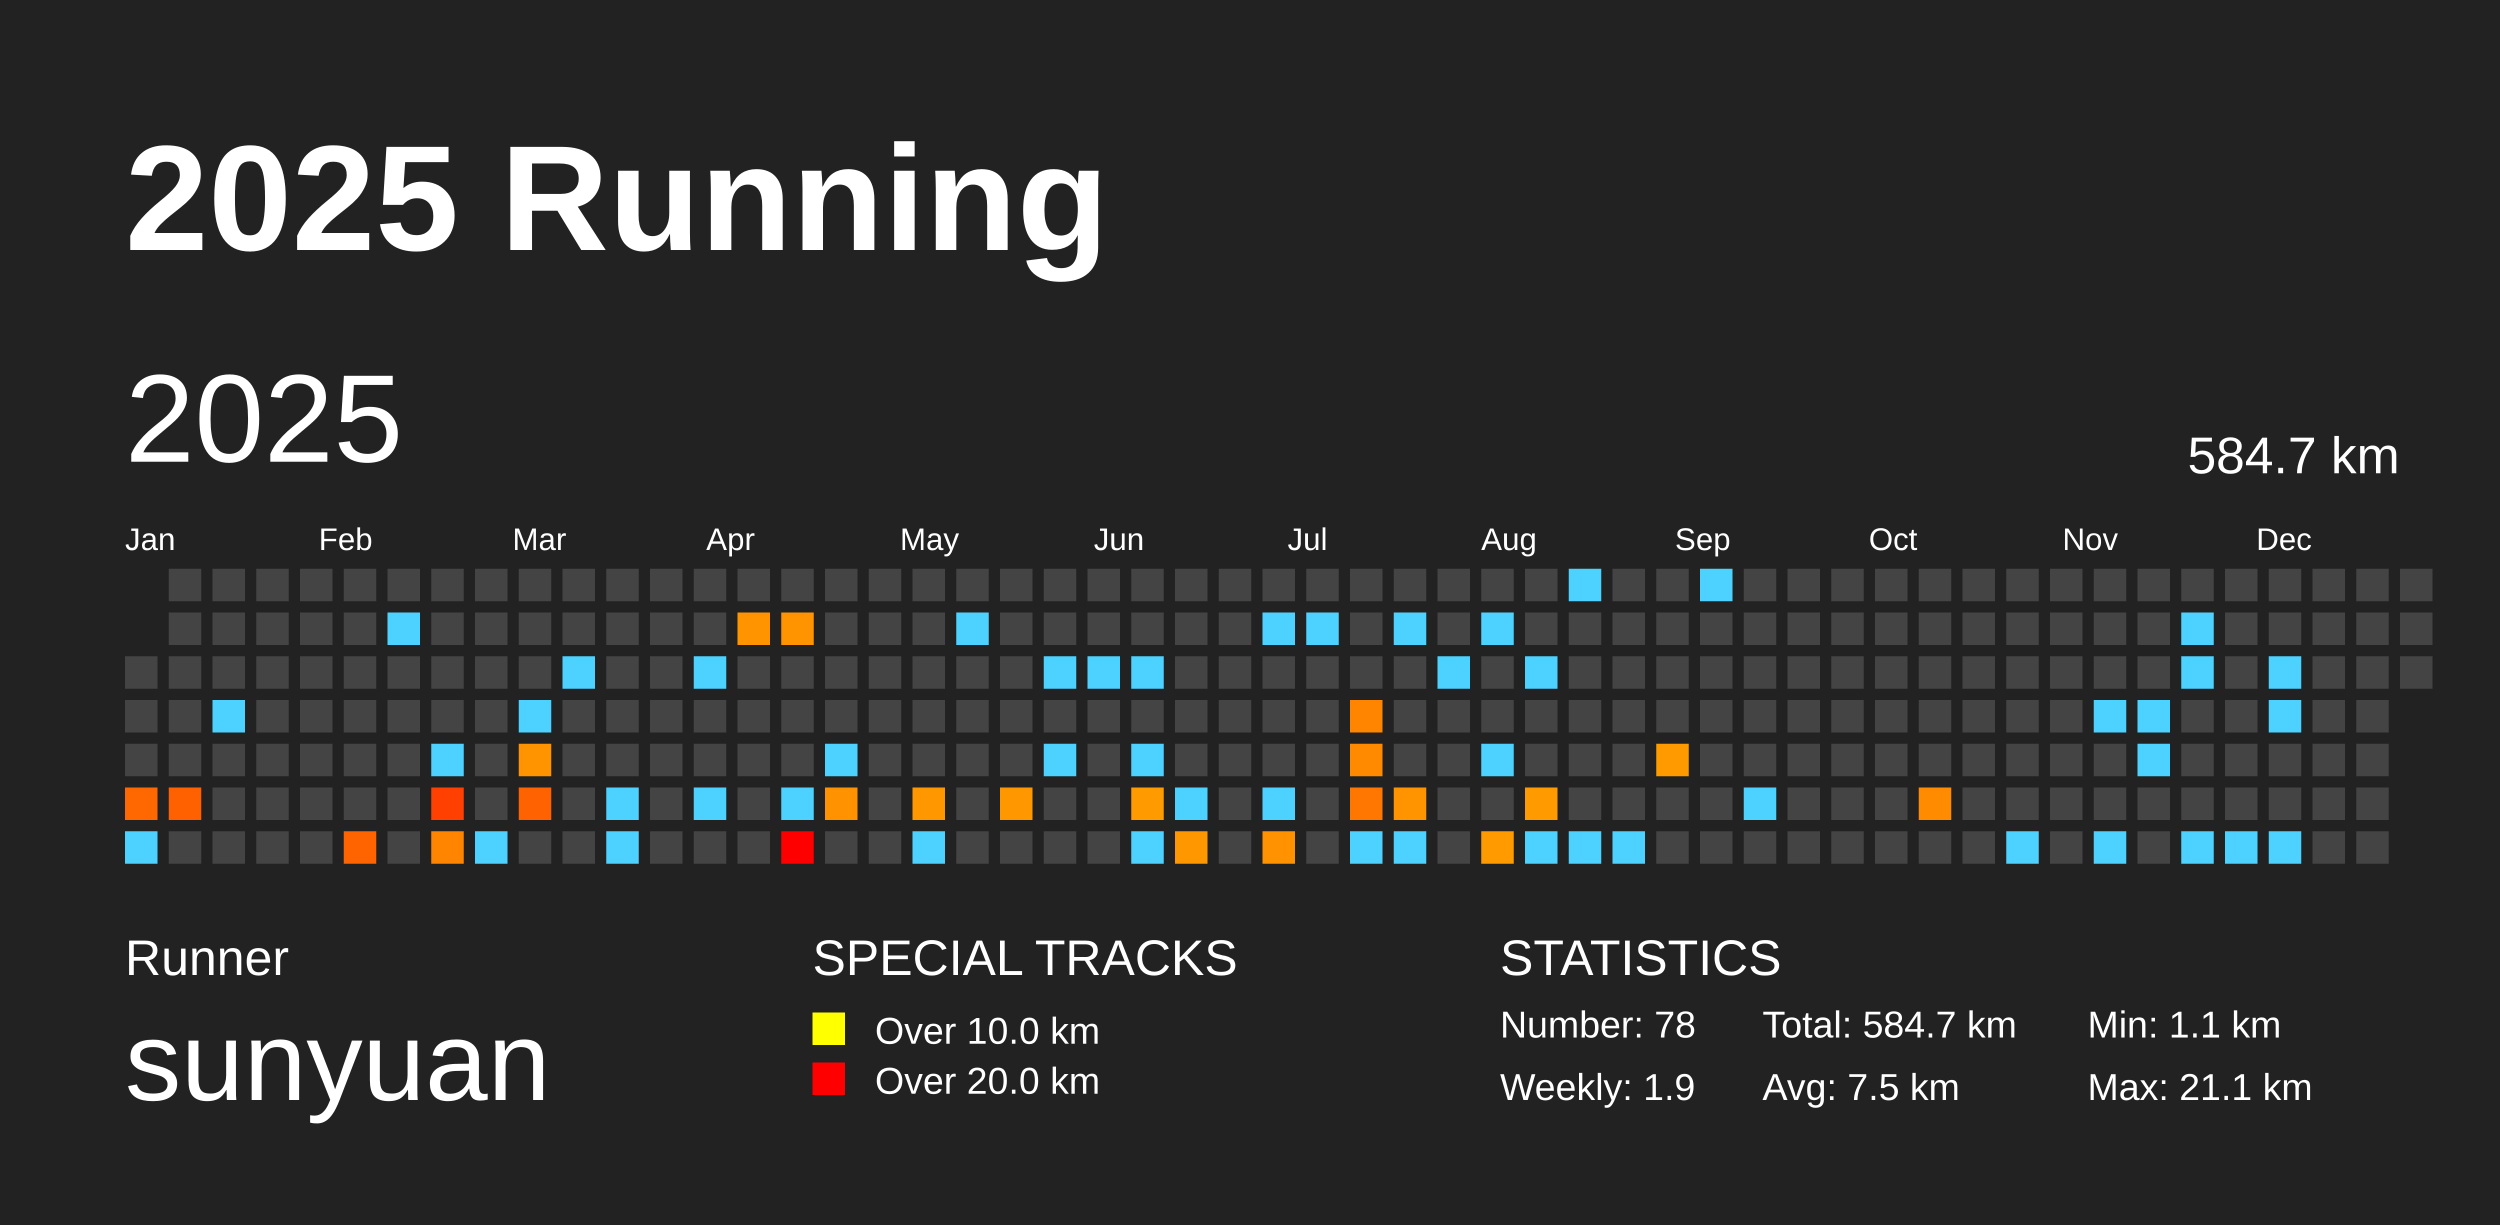
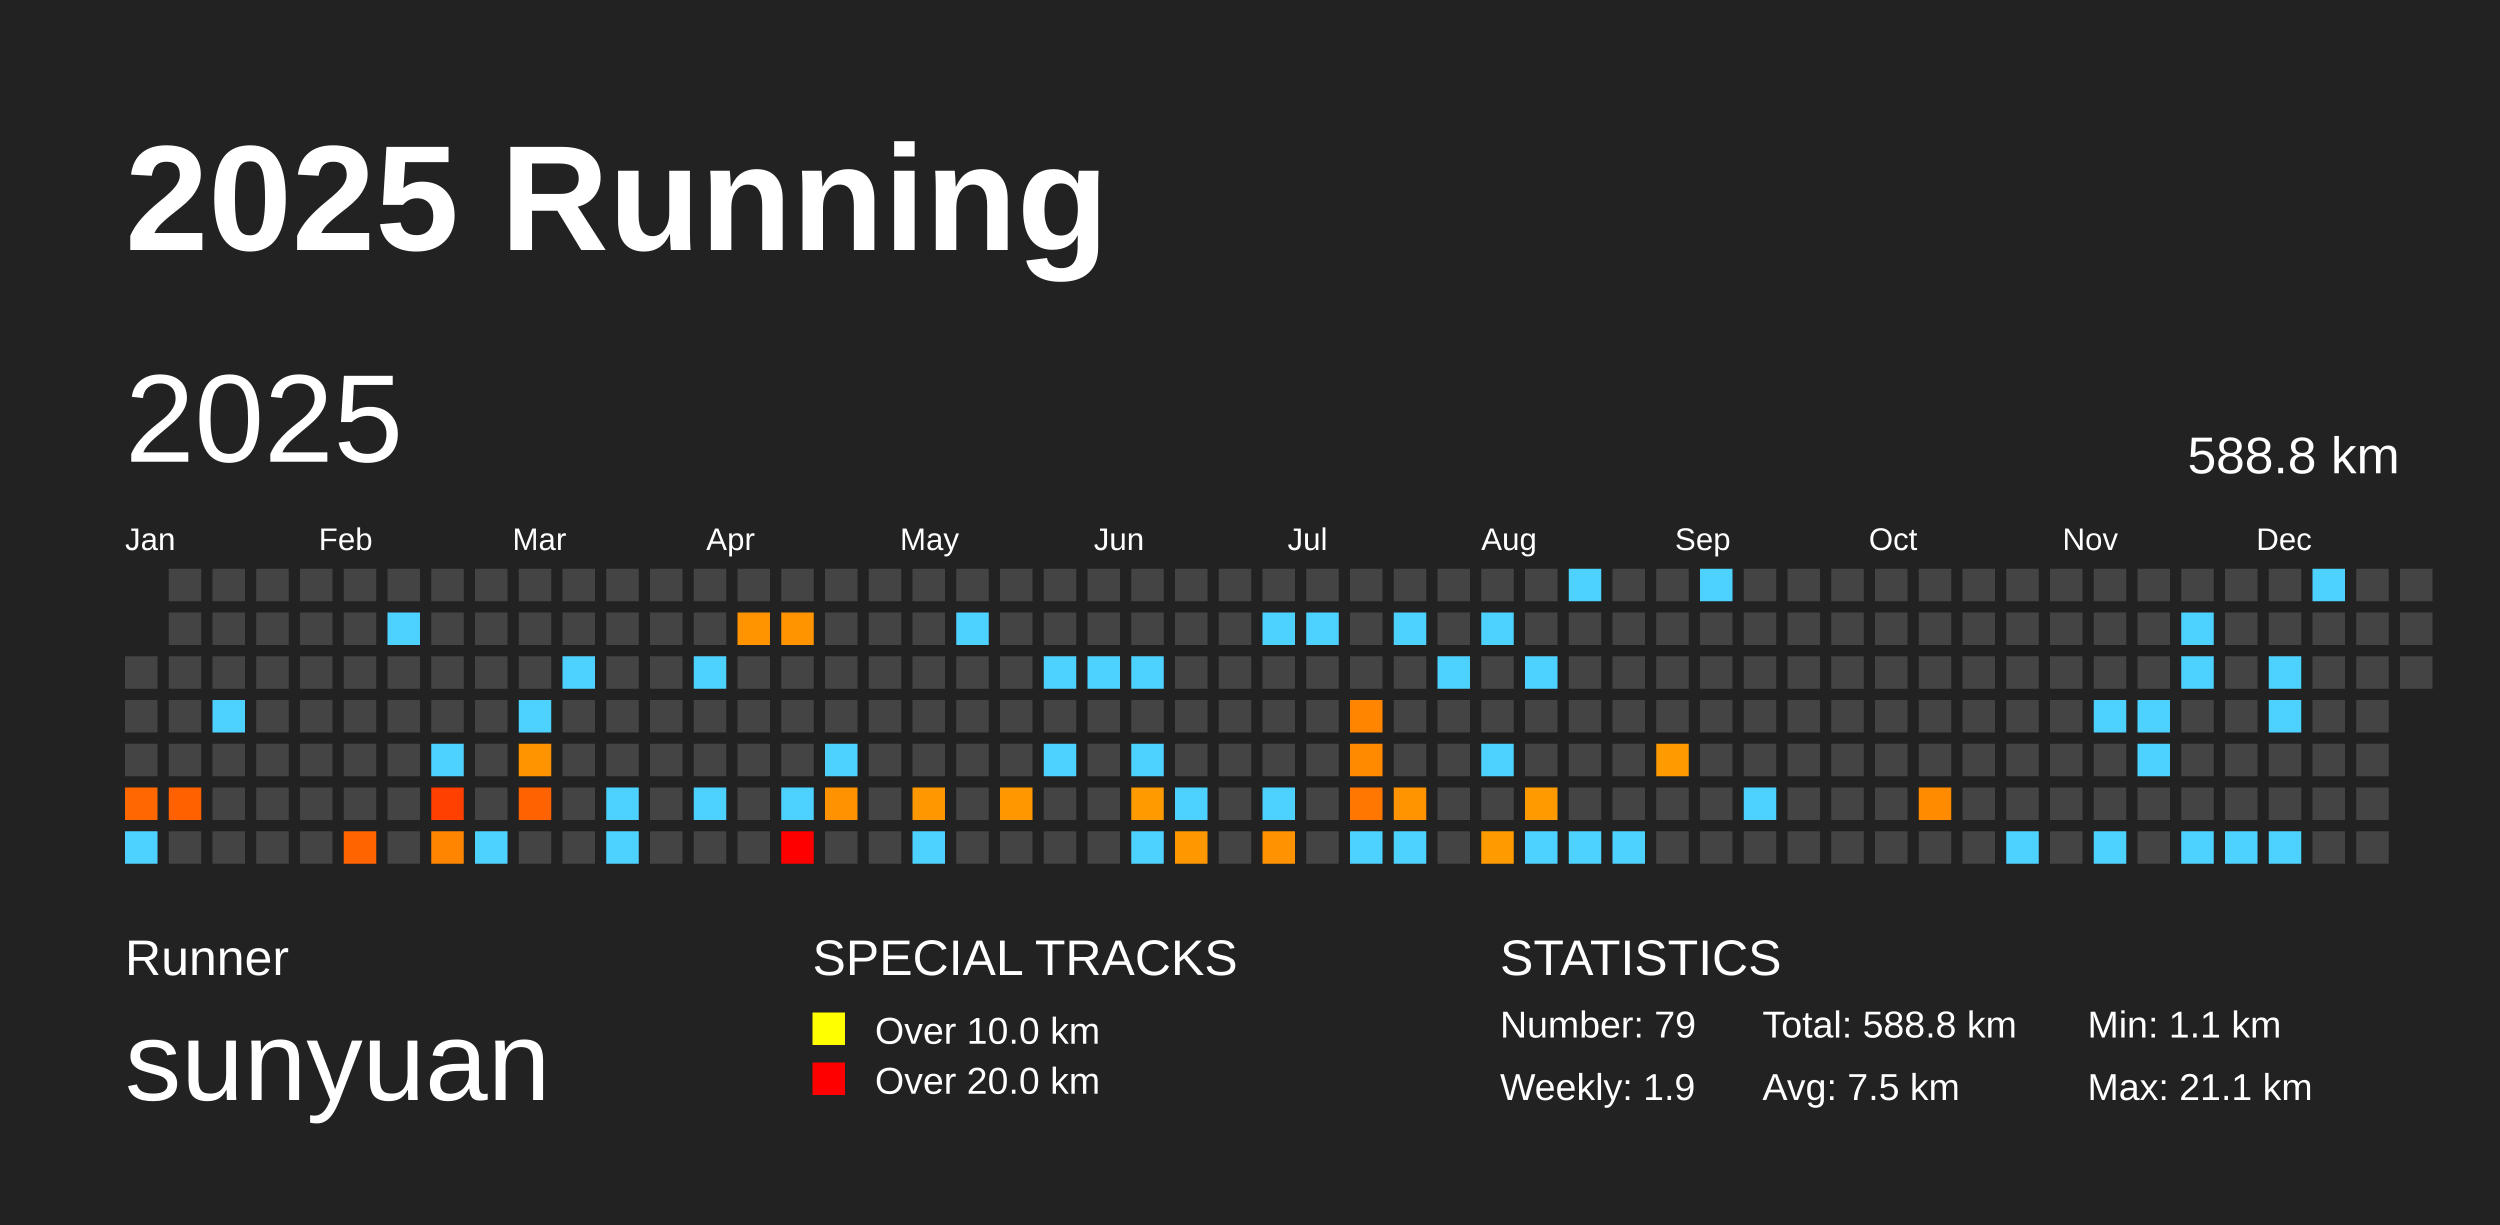
<svg xmlns="http://www.w3.org/2000/svg" baseProfile="full" height="98mm" version="1.1" viewBox="0,0,200,98" width="200mm">
  <defs />
  <rect fill="#222222" height="98" width="200" x="0" y="0" />
  <text fill="#FFFFFF" style="font-size:12px; font-family:Arial; font-weight:bold;" x="10" y="20">2025 Running</text>
  <text fill="#FFFFFF" style="font-size:4px; font-family:Arial" x="10" y="78">Runner</text>
  <text fill="#FFFFFF" style="font-size:9px; font-family:Arial" x="10" y="88">sunyuan</text>
  <text fill="#FFFFFF" style="font-size:4px; font-family:Arial" x="65" y="78">SPECIAL TRACKS</text>
  <rect fill="yellow" height="2.6" width="2.6" x="65" y="81" />
  <text fill="#FFFFFF" style="font-size:3px; font-family:Arial" x="70" y="83.5">Over 10.0 km</text>
  <rect fill="red" height="2.6" width="2.6" x="65" y="85" />
  <text fill="#FFFFFF" style="font-size:3px; font-family:Arial" x="70" y="87.5">Over 20.0 km</text>
  <text fill="#FFFFFF" style="font-size:4px; font-family:Arial" x="120" y="78">STATISTICS</text>
-   <text fill="#FFFFFF" style="font-size:3px; font-family:Arial" x="120" y="83">Number: 78</text>
+   <text fill="#FFFFFF" style="font-size:3px; font-family:Arial" x="120" y="83">Number: 79</text>
  <text fill="#FFFFFF" style="font-size:3px; font-family:Arial" x="120" y="88">Weekly: 1.9</text>
-   <text fill="#FFFFFF" style="font-size:3px; font-family:Arial" x="141" y="83">Total: 584.7 km</text>
+   <text fill="#FFFFFF" style="font-size:3px; font-family:Arial" x="141" y="83">Total: 588.8 km</text>
  <text fill="#FFFFFF" style="font-size:3px; font-family:Arial" x="141" y="88">Avg: 7.5 km</text>
  <text fill="#FFFFFF" style="font-size:3px; font-family:Arial" x="167" y="83">Min: 1.1 km</text>
  <text fill="#FFFFFF" style="font-size:3px; font-family:Arial" x="167" y="88">Max: 21.1 km</text>
  <text dominant-baseline="hanging" fill="#FFFFFF" style="font-size:10.0px; font-family:Arial;" x="10" y="30">2025</text>
-   <text dominant-baseline="hanging" fill="#FFFFFF" style="font-size:4.125px; font-family:Arial;" x="175" y="35">584.7 km</text>
+   <text dominant-baseline="hanging" fill="#FFFFFF" style="font-size:4.125px; font-family:Arial;" x="175" y="35">588.8 km</text>
  <text fill="#FFFFFF" style="font-size:2.5px; font-family:Arial" x="10.0" y="44">Jan</text>
  <text fill="#FFFFFF" style="font-size:2.5px; font-family:Arial" x="25.5" y="44">Feb</text>
  <text fill="#FFFFFF" style="font-size:2.5px; font-family:Arial" x="41.0" y="44">Mar</text>
  <text fill="#FFFFFF" style="font-size:2.5px; font-family:Arial" x="56.5" y="44">Apr</text>
  <text fill="#FFFFFF" style="font-size:2.5px; font-family:Arial" x="72.0" y="44">May</text>
  <text fill="#FFFFFF" style="font-size:2.5px; font-family:Arial" x="87.5" y="44">Jun</text>
  <text fill="#FFFFFF" style="font-size:2.5px; font-family:Arial" x="103.0" y="44">Jul</text>
  <text fill="#FFFFFF" style="font-size:2.5px; font-family:Arial" x="118.5" y="44">Aug</text>
  <text fill="#FFFFFF" style="font-size:2.5px; font-family:Arial" x="134.0" y="44">Sep</text>
  <text fill="#FFFFFF" style="font-size:2.5px; font-family:Arial" x="149.5" y="44">Oct</text>
  <text fill="#FFFFFF" style="font-size:2.5px; font-family:Arial" x="165.0" y="44">Nov</text>
  <text fill="#FFFFFF" style="font-size:2.5px; font-family:Arial" x="180.5" y="44">Dec</text>
  <rect fill="#444444" height="2.6" width="2.6" x="10.0" y="52.5" />
  <rect fill="#444444" height="2.6" width="2.6" x="10.0" y="56.0" />
  <rect fill="#444444" height="2.6" width="2.6" x="10.0" y="59.5" />
  <rect fill="#ff6700" height="2.6" width="2.6" x="10.0" y="63.0" />
  <rect fill="#4dd2ff" height="2.6" width="2.6" x="10.0" y="66.5" />
  <rect fill="#444444" height="2.6" width="2.6" x="13.5" y="45.5" />
  <rect fill="#444444" height="2.6" width="2.6" x="13.5" y="49.0" />
  <rect fill="#444444" height="2.6" width="2.6" x="13.5" y="52.5" />
  <rect fill="#444444" height="2.6" width="2.6" x="13.5" y="56.0" />
  <rect fill="#444444" height="2.6" width="2.6" x="13.5" y="59.5" />
  <rect fill="#ff6100" height="2.6" width="2.6" x="13.5" y="63.0" />
  <rect fill="#444444" height="2.6" width="2.6" x="13.5" y="66.5" />
  <rect fill="#444444" height="2.6" width="2.6" x="17.0" y="45.5" />
  <rect fill="#444444" height="2.6" width="2.6" x="17.0" y="49.0" />
  <rect fill="#444444" height="2.6" width="2.6" x="17.0" y="52.5" />
  <rect fill="#4dd2ff" height="2.6" width="2.6" x="17.0" y="56.0" />
  <rect fill="#444444" height="2.6" width="2.6" x="17.0" y="59.5" />
  <rect fill="#444444" height="2.6" width="2.6" x="17.0" y="63.0" />
  <rect fill="#444444" height="2.6" width="2.6" x="17.0" y="66.5" />
  <rect fill="#444444" height="2.6" width="2.6" x="20.5" y="45.5" />
  <rect fill="#444444" height="2.6" width="2.6" x="20.5" y="49.0" />
  <rect fill="#444444" height="2.6" width="2.6" x="20.5" y="52.5" />
  <rect fill="#444444" height="2.6" width="2.6" x="20.5" y="56.0" />
  <rect fill="#444444" height="2.6" width="2.6" x="20.5" y="59.5" />
  <rect fill="#444444" height="2.6" width="2.6" x="20.5" y="63.0" />
  <rect fill="#444444" height="2.6" width="2.6" x="20.5" y="66.5" />
  <rect fill="#444444" height="2.6" width="2.6" x="24.0" y="45.5" />
  <rect fill="#444444" height="2.6" width="2.6" x="24.0" y="49.0" />
  <rect fill="#444444" height="2.6" width="2.6" x="24.0" y="52.5" />
  <rect fill="#444444" height="2.6" width="2.6" x="24.0" y="56.0" />
  <rect fill="#444444" height="2.6" width="2.6" x="24.0" y="59.5" />
  <rect fill="#444444" height="2.6" width="2.6" x="24.0" y="63.0" />
  <rect fill="#444444" height="2.6" width="2.6" x="24.0" y="66.5" />
  <rect fill="#444444" height="2.6" width="2.6" x="27.5" y="45.5" />
  <rect fill="#444444" height="2.6" width="2.6" x="27.5" y="49.0" />
  <rect fill="#444444" height="2.6" width="2.6" x="27.5" y="52.5" />
  <rect fill="#444444" height="2.6" width="2.6" x="27.5" y="56.0" />
  <rect fill="#444444" height="2.6" width="2.6" x="27.5" y="59.5" />
  <rect fill="#444444" height="2.6" width="2.6" x="27.5" y="63.0" />
  <rect fill="#ff6400" height="2.6" width="2.6" x="27.5" y="66.5" />
  <rect fill="#444444" height="2.6" width="2.6" x="31.0" y="45.5" />
  <rect fill="#4dd2ff" height="2.6" width="2.6" x="31.0" y="49.0" />
  <rect fill="#444444" height="2.6" width="2.6" x="31.0" y="52.5" />
  <rect fill="#444444" height="2.6" width="2.6" x="31.0" y="56.0" />
  <rect fill="#444444" height="2.6" width="2.6" x="31.0" y="59.5" />
  <rect fill="#444444" height="2.6" width="2.6" x="31.0" y="63.0" />
  <rect fill="#444444" height="2.6" width="2.6" x="31.0" y="66.5" />
  <rect fill="#444444" height="2.6" width="2.6" x="34.5" y="45.5" />
  <rect fill="#444444" height="2.6" width="2.6" x="34.5" y="49.0" />
  <rect fill="#444444" height="2.6" width="2.6" x="34.5" y="52.5" />
  <rect fill="#444444" height="2.6" width="2.6" x="34.5" y="56.0" />
  <rect fill="#4dd2ff" height="2.6" width="2.6" x="34.5" y="59.5" />
  <rect fill="#ff4000" height="2.6" width="2.6" x="34.5" y="63.0" />
  <rect fill="#ff8500" height="2.6" width="2.6" x="34.5" y="66.5" />
  <rect fill="#444444" height="2.6" width="2.6" x="38.0" y="45.5" />
  <rect fill="#444444" height="2.6" width="2.6" x="38.0" y="49.0" />
  <rect fill="#444444" height="2.6" width="2.6" x="38.0" y="52.5" />
  <rect fill="#444444" height="2.6" width="2.6" x="38.0" y="56.0" />
  <rect fill="#444444" height="2.6" width="2.6" x="38.0" y="59.5" />
  <rect fill="#444444" height="2.6" width="2.6" x="38.0" y="63.0" />
  <rect fill="#4dd2ff" height="2.6" width="2.6" x="38.0" y="66.5" />
  <rect fill="#444444" height="2.6" width="2.6" x="41.5" y="45.5" />
  <rect fill="#444444" height="2.6" width="2.6" x="41.5" y="49.0" />
  <rect fill="#444444" height="2.6" width="2.6" x="41.5" y="52.5" />
  <rect fill="#4dd2ff" height="2.6" width="2.6" x="41.5" y="56.0" />
  <rect fill="#ff9300" height="2.6" width="2.6" x="41.5" y="59.5" />
  <rect fill="#ff6200" height="2.6" width="2.6" x="41.5" y="63.0" />
  <rect fill="#444444" height="2.6" width="2.6" x="41.5" y="66.5" />
  <rect fill="#444444" height="2.6" width="2.6" x="45.0" y="45.5" />
  <rect fill="#444444" height="2.6" width="2.6" x="45.0" y="49.0" />
  <rect fill="#4dd2ff" height="2.6" width="2.6" x="45.0" y="52.5" />
  <rect fill="#444444" height="2.6" width="2.6" x="45.0" y="56.0" />
  <rect fill="#444444" height="2.6" width="2.6" x="45.0" y="59.5" />
  <rect fill="#444444" height="2.6" width="2.6" x="45.0" y="63.0" />
  <rect fill="#444444" height="2.6" width="2.6" x="45.0" y="66.5" />
  <rect fill="#444444" height="2.6" width="2.6" x="48.5" y="45.5" />
  <rect fill="#444444" height="2.6" width="2.6" x="48.5" y="49.0" />
  <rect fill="#444444" height="2.6" width="2.6" x="48.5" y="52.5" />
  <rect fill="#444444" height="2.6" width="2.6" x="48.5" y="56.0" />
  <rect fill="#444444" height="2.6" width="2.6" x="48.5" y="59.5" />
  <rect fill="#4dd2ff" height="2.6" width="2.6" x="48.5" y="63.0" />
  <rect fill="#4dd2ff" height="2.6" width="2.6" x="48.5" y="66.5" />
  <rect fill="#444444" height="2.6" width="2.6" x="52.0" y="45.5" />
  <rect fill="#444444" height="2.6" width="2.6" x="52.0" y="49.0" />
  <rect fill="#444444" height="2.6" width="2.6" x="52.0" y="52.5" />
  <rect fill="#444444" height="2.6" width="2.6" x="52.0" y="56.0" />
  <rect fill="#444444" height="2.6" width="2.6" x="52.0" y="59.5" />
  <rect fill="#444444" height="2.6" width="2.6" x="52.0" y="63.0" />
  <rect fill="#444444" height="2.6" width="2.6" x="52.0" y="66.5" />
  <rect fill="#444444" height="2.6" width="2.6" x="55.5" y="45.5" />
  <rect fill="#444444" height="2.6" width="2.6" x="55.5" y="49.0" />
  <rect fill="#4dd2ff" height="2.6" width="2.6" x="55.5" y="52.5" />
  <rect fill="#444444" height="2.6" width="2.6" x="55.5" y="56.0" />
  <rect fill="#444444" height="2.6" width="2.6" x="55.5" y="59.5" />
  <rect fill="#4dd2ff" height="2.6" width="2.6" x="55.5" y="63.0" />
  <rect fill="#444444" height="2.6" width="2.6" x="55.5" y="66.5" />
  <rect fill="#444444" height="2.6" width="2.6" x="59.0" y="45.5" />
  <rect fill="#ff9400" height="2.6" width="2.6" x="59.0" y="49.0" />
  <rect fill="#444444" height="2.6" width="2.6" x="59.0" y="52.5" />
  <rect fill="#444444" height="2.6" width="2.6" x="59.0" y="56.0" />
  <rect fill="#444444" height="2.6" width="2.6" x="59.0" y="59.5" />
  <rect fill="#444444" height="2.6" width="2.6" x="59.0" y="63.0" />
  <rect fill="#444444" height="2.6" width="2.6" x="59.0" y="66.5" />
  <rect fill="#444444" height="2.6" width="2.6" x="62.5" y="45.5" />
  <rect fill="#ff9300" height="2.6" width="2.6" x="62.5" y="49.0" />
  <rect fill="#444444" height="2.6" width="2.6" x="62.5" y="52.5" />
  <rect fill="#444444" height="2.6" width="2.6" x="62.5" y="56.0" />
  <rect fill="#444444" height="2.6" width="2.6" x="62.5" y="59.5" />
  <rect fill="#4dd2ff" height="2.6" width="2.6" x="62.5" y="63.0" />
  <rect fill="red" height="2.6" width="2.6" x="62.5" y="66.5" />
  <rect fill="#444444" height="2.6" width="2.6" x="66.0" y="45.5" />
  <rect fill="#444444" height="2.6" width="2.6" x="66.0" y="49.0" />
  <rect fill="#444444" height="2.6" width="2.6" x="66.0" y="52.5" />
  <rect fill="#444444" height="2.6" width="2.6" x="66.0" y="56.0" />
  <rect fill="#4dd2ff" height="2.6" width="2.6" x="66.0" y="59.5" />
  <rect fill="#ff9200" height="2.6" width="2.6" x="66.0" y="63.0" />
  <rect fill="#444444" height="2.6" width="2.6" x="66.0" y="66.5" />
  <rect fill="#444444" height="2.6" width="2.6" x="69.5" y="45.5" />
  <rect fill="#444444" height="2.6" width="2.6" x="69.5" y="49.0" />
  <rect fill="#444444" height="2.6" width="2.6" x="69.5" y="52.5" />
  <rect fill="#444444" height="2.6" width="2.6" x="69.5" y="56.0" />
  <rect fill="#444444" height="2.6" width="2.6" x="69.5" y="59.5" />
  <rect fill="#444444" height="2.6" width="2.6" x="69.5" y="63.0" />
  <rect fill="#444444" height="2.6" width="2.6" x="69.5" y="66.5" />
  <rect fill="#444444" height="2.6" width="2.6" x="73.0" y="45.5" />
  <rect fill="#444444" height="2.6" width="2.6" x="73.0" y="49.0" />
  <rect fill="#444444" height="2.6" width="2.6" x="73.0" y="52.5" />
  <rect fill="#444444" height="2.6" width="2.6" x="73.0" y="56.0" />
  <rect fill="#444444" height="2.6" width="2.6" x="73.0" y="59.5" />
  <rect fill="#ff9800" height="2.6" width="2.6" x="73.0" y="63.0" />
  <rect fill="#4dd2ff" height="2.6" width="2.6" x="73.0" y="66.5" />
  <rect fill="#444444" height="2.6" width="2.6" x="76.5" y="45.5" />
  <rect fill="#4dd2ff" height="2.6" width="2.6" x="76.5" y="49.0" />
  <rect fill="#444444" height="2.6" width="2.6" x="76.5" y="52.5" />
  <rect fill="#444444" height="2.6" width="2.6" x="76.5" y="56.0" />
  <rect fill="#444444" height="2.6" width="2.6" x="76.5" y="59.5" />
  <rect fill="#444444" height="2.6" width="2.6" x="76.5" y="63.0" />
  <rect fill="#444444" height="2.6" width="2.6" x="76.5" y="66.5" />
  <rect fill="#444444" height="2.6" width="2.6" x="80.0" y="45.5" />
  <rect fill="#444444" height="2.6" width="2.6" x="80.0" y="49.0" />
  <rect fill="#444444" height="2.6" width="2.6" x="80.0" y="52.5" />
  <rect fill="#444444" height="2.6" width="2.6" x="80.0" y="56.0" />
  <rect fill="#444444" height="2.6" width="2.6" x="80.0" y="59.5" />
  <rect fill="#ff9800" height="2.6" width="2.6" x="80.0" y="63.0" />
  <rect fill="#444444" height="2.6" width="2.6" x="80.0" y="66.5" />
  <rect fill="#444444" height="2.6" width="2.6" x="83.5" y="45.5" />
  <rect fill="#444444" height="2.6" width="2.6" x="83.5" y="49.0" />
  <rect fill="#4dd2ff" height="2.6" width="2.6" x="83.5" y="52.5" />
  <rect fill="#444444" height="2.6" width="2.6" x="83.5" y="56.0" />
  <rect fill="#4dd2ff" height="2.6" width="2.6" x="83.5" y="59.5" />
  <rect fill="#444444" height="2.6" width="2.6" x="83.5" y="63.0" />
  <rect fill="#444444" height="2.6" width="2.6" x="83.5" y="66.5" />
  <rect fill="#444444" height="2.6" width="2.6" x="87.0" y="45.5" />
  <rect fill="#444444" height="2.6" width="2.6" x="87.0" y="49.0" />
  <rect fill="#4dd2ff" height="2.6" width="2.6" x="87.0" y="52.5" />
  <rect fill="#444444" height="2.6" width="2.6" x="87.0" y="56.0" />
  <rect fill="#444444" height="2.6" width="2.6" x="87.0" y="59.5" />
  <rect fill="#444444" height="2.6" width="2.6" x="87.0" y="63.0" />
  <rect fill="#444444" height="2.6" width="2.6" x="87.0" y="66.5" />
  <rect fill="#444444" height="2.6" width="2.6" x="90.5" y="45.5" />
  <rect fill="#444444" height="2.6" width="2.6" x="90.5" y="49.0" />
  <rect fill="#4dd2ff" height="2.6" width="2.6" x="90.5" y="52.5" />
  <rect fill="#444444" height="2.6" width="2.6" x="90.5" y="56.0" />
  <rect fill="#4dd2ff" height="2.6" width="2.6" x="90.5" y="59.5" />
  <rect fill="#ff9a00" height="2.6" width="2.6" x="90.5" y="63.0" />
  <rect fill="#4dd2ff" height="2.6" width="2.6" x="90.5" y="66.5" />
  <rect fill="#444444" height="2.6" width="2.6" x="94.0" y="45.5" />
  <rect fill="#444444" height="2.6" width="2.6" x="94.0" y="49.0" />
  <rect fill="#444444" height="2.6" width="2.6" x="94.0" y="52.5" />
  <rect fill="#444444" height="2.6" width="2.6" x="94.0" y="56.0" />
  <rect fill="#444444" height="2.6" width="2.6" x="94.0" y="59.5" />
  <rect fill="#4dd2ff" height="2.6" width="2.6" x="94.0" y="63.0" />
  <rect fill="#ff9700" height="2.6" width="2.6" x="94.0" y="66.5" />
  <rect fill="#444444" height="2.6" width="2.6" x="97.5" y="45.5" />
  <rect fill="#444444" height="2.6" width="2.6" x="97.5" y="49.0" />
  <rect fill="#444444" height="2.6" width="2.6" x="97.5" y="52.5" />
  <rect fill="#444444" height="2.6" width="2.6" x="97.5" y="56.0" />
  <rect fill="#444444" height="2.6" width="2.6" x="97.5" y="59.5" />
  <rect fill="#444444" height="2.6" width="2.6" x="97.5" y="63.0" />
  <rect fill="#444444" height="2.6" width="2.6" x="97.5" y="66.5" />
  <rect fill="#444444" height="2.6" width="2.6" x="101.0" y="45.5" />
  <rect fill="#4dd2ff" height="2.6" width="2.6" x="101.0" y="49.0" />
  <rect fill="#444444" height="2.6" width="2.6" x="101.0" y="52.5" />
  <rect fill="#444444" height="2.6" width="2.6" x="101.0" y="56.0" />
  <rect fill="#444444" height="2.6" width="2.6" x="101.0" y="59.5" />
  <rect fill="#4dd2ff" height="2.6" width="2.6" x="101.0" y="63.0" />
  <rect fill="#ff9200" height="2.6" width="2.6" x="101.0" y="66.5" />
  <rect fill="#444444" height="2.6" width="2.6" x="104.5" y="45.5" />
  <rect fill="#4dd2ff" height="2.6" width="2.6" x="104.5" y="49.0" />
  <rect fill="#444444" height="2.6" width="2.6" x="104.5" y="52.5" />
  <rect fill="#444444" height="2.6" width="2.6" x="104.5" y="56.0" />
  <rect fill="#444444" height="2.6" width="2.6" x="104.5" y="59.5" />
  <rect fill="#444444" height="2.6" width="2.6" x="104.5" y="63.0" />
  <rect fill="#444444" height="2.6" width="2.6" x="104.5" y="66.5" />
  <rect fill="#444444" height="2.6" width="2.6" x="108.0" y="45.5" />
  <rect fill="#444444" height="2.6" width="2.6" x="108.0" y="49.0" />
  <rect fill="#444444" height="2.6" width="2.6" x="108.0" y="52.5" />
  <rect fill="#ff8400" height="2.6" width="2.6" x="108.0" y="56.0" />
  <rect fill="#ff8a00" height="2.6" width="2.6" x="108.0" y="59.5" />
  <rect fill="#ff7700" height="2.6" width="2.6" x="108.0" y="63.0" />
  <rect fill="#4dd2ff" height="2.6" width="2.6" x="108.0" y="66.5" />
  <rect fill="#444444" height="2.6" width="2.6" x="111.5" y="45.5" />
  <rect fill="#4dd2ff" height="2.6" width="2.6" x="111.5" y="49.0" />
  <rect fill="#444444" height="2.6" width="2.6" x="111.5" y="52.5" />
  <rect fill="#444444" height="2.6" width="2.6" x="111.5" y="56.0" />
  <rect fill="#444444" height="2.6" width="2.6" x="111.5" y="59.5" />
  <rect fill="#ff9400" height="2.6" width="2.6" x="111.5" y="63.0" />
  <rect fill="#4dd2ff" height="2.6" width="2.6" x="111.5" y="66.5" />
  <rect fill="#444444" height="2.6" width="2.6" x="115.0" y="45.5" />
  <rect fill="#444444" height="2.6" width="2.6" x="115.0" y="49.0" />
  <rect fill="#4dd2ff" height="2.6" width="2.6" x="115.0" y="52.5" />
  <rect fill="#444444" height="2.6" width="2.6" x="115.0" y="56.0" />
  <rect fill="#444444" height="2.6" width="2.6" x="115.0" y="59.5" />
  <rect fill="#444444" height="2.6" width="2.6" x="115.0" y="63.0" />
  <rect fill="#444444" height="2.6" width="2.6" x="115.0" y="66.5" />
  <rect fill="#444444" height="2.6" width="2.6" x="118.5" y="45.5" />
  <rect fill="#4dd2ff" height="2.6" width="2.6" x="118.5" y="49.0" />
  <rect fill="#444444" height="2.6" width="2.6" x="118.5" y="52.5" />
  <rect fill="#444444" height="2.6" width="2.6" x="118.5" y="56.0" />
  <rect fill="#4dd2ff" height="2.6" width="2.6" x="118.5" y="59.5" />
  <rect fill="#444444" height="2.6" width="2.6" x="118.5" y="63.0" />
  <rect fill="#ff9b00" height="2.6" width="2.6" x="118.5" y="66.5" />
  <rect fill="#444444" height="2.6" width="2.6" x="122.0" y="45.5" />
  <rect fill="#444444" height="2.6" width="2.6" x="122.0" y="49.0" />
  <rect fill="#4dd2ff" height="2.6" width="2.6" x="122.0" y="52.5" />
  <rect fill="#444444" height="2.6" width="2.6" x="122.0" y="56.0" />
  <rect fill="#444444" height="2.6" width="2.6" x="122.0" y="59.5" />
  <rect fill="#ff9b00" height="2.6" width="2.6" x="122.0" y="63.0" />
  <rect fill="#4dd2ff" height="2.6" width="2.6" x="122.0" y="66.5" />
  <rect fill="#4dd2ff" height="2.6" width="2.6" x="125.5" y="45.5" />
  <rect fill="#444444" height="2.6" width="2.6" x="125.5" y="49.0" />
  <rect fill="#444444" height="2.6" width="2.6" x="125.5" y="52.5" />
  <rect fill="#444444" height="2.6" width="2.6" x="125.5" y="56.0" />
  <rect fill="#444444" height="2.6" width="2.6" x="125.5" y="59.5" />
  <rect fill="#444444" height="2.6" width="2.6" x="125.5" y="63.0" />
  <rect fill="#4dd2ff" height="2.6" width="2.6" x="125.5" y="66.5" />
  <rect fill="#444444" height="2.6" width="2.6" x="129.0" y="45.5" />
  <rect fill="#444444" height="2.6" width="2.6" x="129.0" y="49.0" />
  <rect fill="#444444" height="2.6" width="2.6" x="129.0" y="52.5" />
  <rect fill="#444444" height="2.6" width="2.6" x="129.0" y="56.0" />
  <rect fill="#444444" height="2.6" width="2.6" x="129.0" y="59.5" />
  <rect fill="#444444" height="2.6" width="2.6" x="129.0" y="63.0" />
  <rect fill="#4dd2ff" height="2.6" width="2.6" x="129.0" y="66.5" />
  <rect fill="#444444" height="2.6" width="2.6" x="132.5" y="45.5" />
  <rect fill="#444444" height="2.6" width="2.6" x="132.5" y="49.0" />
  <rect fill="#444444" height="2.6" width="2.6" x="132.5" y="52.5" />
  <rect fill="#444444" height="2.6" width="2.6" x="132.5" y="56.0" />
  <rect fill="#ff9b00" height="2.6" width="2.6" x="132.5" y="59.5" />
  <rect fill="#444444" height="2.6" width="2.6" x="132.5" y="63.0" />
  <rect fill="#444444" height="2.6" width="2.6" x="132.5" y="66.5" />
  <rect fill="#4dd2ff" height="2.6" width="2.6" x="136.0" y="45.5" />
  <rect fill="#444444" height="2.6" width="2.6" x="136.0" y="49.0" />
  <rect fill="#444444" height="2.6" width="2.6" x="136.0" y="52.5" />
  <rect fill="#444444" height="2.6" width="2.6" x="136.0" y="56.0" />
  <rect fill="#444444" height="2.6" width="2.6" x="136.0" y="59.5" />
  <rect fill="#444444" height="2.6" width="2.6" x="136.0" y="63.0" />
  <rect fill="#444444" height="2.6" width="2.6" x="136.0" y="66.5" />
  <rect fill="#444444" height="2.6" width="2.6" x="139.5" y="45.5" />
  <rect fill="#444444" height="2.6" width="2.6" x="139.5" y="49.0" />
  <rect fill="#444444" height="2.6" width="2.6" x="139.5" y="52.5" />
  <rect fill="#444444" height="2.6" width="2.6" x="139.5" y="56.0" />
  <rect fill="#444444" height="2.6" width="2.6" x="139.5" y="59.5" />
  <rect fill="#4dd2ff" height="2.6" width="2.6" x="139.5" y="63.0" />
  <rect fill="#444444" height="2.6" width="2.6" x="139.5" y="66.5" />
  <rect fill="#444444" height="2.6" width="2.6" x="143.0" y="45.5" />
  <rect fill="#444444" height="2.6" width="2.6" x="143.0" y="49.0" />
  <rect fill="#444444" height="2.6" width="2.6" x="143.0" y="52.5" />
  <rect fill="#444444" height="2.6" width="2.6" x="143.0" y="56.0" />
  <rect fill="#444444" height="2.6" width="2.6" x="143.0" y="59.5" />
  <rect fill="#444444" height="2.6" width="2.6" x="143.0" y="63.0" />
  <rect fill="#444444" height="2.6" width="2.6" x="143.0" y="66.5" />
  <rect fill="#444444" height="2.6" width="2.6" x="146.5" y="45.5" />
  <rect fill="#444444" height="2.6" width="2.6" x="146.5" y="49.0" />
  <rect fill="#444444" height="2.6" width="2.6" x="146.5" y="52.5" />
  <rect fill="#444444" height="2.6" width="2.6" x="146.5" y="56.0" />
  <rect fill="#444444" height="2.6" width="2.6" x="146.5" y="59.5" />
  <rect fill="#444444" height="2.6" width="2.6" x="146.5" y="63.0" />
  <rect fill="#444444" height="2.6" width="2.6" x="146.5" y="66.5" />
  <rect fill="#444444" height="2.6" width="2.6" x="150.0" y="45.5" />
  <rect fill="#444444" height="2.6" width="2.6" x="150.0" y="49.0" />
  <rect fill="#444444" height="2.6" width="2.6" x="150.0" y="52.5" />
  <rect fill="#444444" height="2.6" width="2.6" x="150.0" y="56.0" />
  <rect fill="#444444" height="2.6" width="2.6" x="150.0" y="59.5" />
  <rect fill="#444444" height="2.6" width="2.6" x="150.0" y="63.0" />
  <rect fill="#444444" height="2.6" width="2.6" x="150.0" y="66.5" />
  <rect fill="#444444" height="2.6" width="2.6" x="153.5" y="45.5" />
  <rect fill="#444444" height="2.6" width="2.6" x="153.5" y="49.0" />
  <rect fill="#444444" height="2.6" width="2.6" x="153.5" y="52.5" />
  <rect fill="#444444" height="2.6" width="2.6" x="153.5" y="56.0" />
  <rect fill="#444444" height="2.6" width="2.6" x="153.5" y="59.5" />
  <rect fill="#ff8c00" height="2.6" width="2.6" x="153.5" y="63.0" />
  <rect fill="#444444" height="2.6" width="2.6" x="153.5" y="66.5" />
  <rect fill="#444444" height="2.6" width="2.6" x="157.0" y="45.5" />
  <rect fill="#444444" height="2.6" width="2.6" x="157.0" y="49.0" />
  <rect fill="#444444" height="2.6" width="2.6" x="157.0" y="52.5" />
  <rect fill="#444444" height="2.6" width="2.6" x="157.0" y="56.0" />
  <rect fill="#444444" height="2.6" width="2.6" x="157.0" y="59.5" />
  <rect fill="#444444" height="2.6" width="2.6" x="157.0" y="63.0" />
  <rect fill="#444444" height="2.6" width="2.6" x="157.0" y="66.5" />
  <rect fill="#444444" height="2.6" width="2.6" x="160.5" y="45.5" />
  <rect fill="#444444" height="2.6" width="2.6" x="160.5" y="49.0" />
  <rect fill="#444444" height="2.6" width="2.6" x="160.5" y="52.5" />
  <rect fill="#444444" height="2.6" width="2.6" x="160.5" y="56.0" />
  <rect fill="#444444" height="2.6" width="2.6" x="160.5" y="59.5" />
  <rect fill="#444444" height="2.6" width="2.6" x="160.5" y="63.0" />
  <rect fill="#4dd2ff" height="2.6" width="2.6" x="160.5" y="66.5" />
  <rect fill="#444444" height="2.6" width="2.6" x="164.0" y="45.5" />
  <rect fill="#444444" height="2.6" width="2.6" x="164.0" y="49.0" />
  <rect fill="#444444" height="2.6" width="2.6" x="164.0" y="52.5" />
  <rect fill="#444444" height="2.6" width="2.6" x="164.0" y="56.0" />
  <rect fill="#444444" height="2.6" width="2.6" x="164.0" y="59.5" />
  <rect fill="#444444" height="2.6" width="2.6" x="164.0" y="63.0" />
  <rect fill="#444444" height="2.6" width="2.6" x="164.0" y="66.5" />
  <rect fill="#444444" height="2.6" width="2.6" x="167.5" y="45.5" />
  <rect fill="#444444" height="2.6" width="2.6" x="167.5" y="49.0" />
  <rect fill="#444444" height="2.6" width="2.6" x="167.5" y="52.5" />
  <rect fill="#4dd2ff" height="2.6" width="2.6" x="167.5" y="56.0" />
  <rect fill="#444444" height="2.6" width="2.6" x="167.5" y="59.5" />
  <rect fill="#444444" height="2.6" width="2.6" x="167.5" y="63.0" />
  <rect fill="#4dd2ff" height="2.6" width="2.6" x="167.5" y="66.5" />
  <rect fill="#444444" height="2.6" width="2.6" x="171.0" y="45.5" />
  <rect fill="#444444" height="2.6" width="2.6" x="171.0" y="49.0" />
  <rect fill="#444444" height="2.6" width="2.6" x="171.0" y="52.5" />
  <rect fill="#4dd2ff" height="2.6" width="2.6" x="171.0" y="56.0" />
  <rect fill="#4dd2ff" height="2.6" width="2.6" x="171.0" y="59.5" />
  <rect fill="#444444" height="2.6" width="2.6" x="171.0" y="63.0" />
  <rect fill="#444444" height="2.6" width="2.6" x="171.0" y="66.5" />
  <rect fill="#444444" height="2.6" width="2.6" x="174.5" y="45.5" />
  <rect fill="#4dd2ff" height="2.6" width="2.6" x="174.5" y="49.0" />
  <rect fill="#4dd2ff" height="2.6" width="2.6" x="174.5" y="52.5" />
  <rect fill="#444444" height="2.6" width="2.6" x="174.5" y="56.0" />
  <rect fill="#444444" height="2.6" width="2.6" x="174.5" y="59.5" />
  <rect fill="#444444" height="2.6" width="2.6" x="174.5" y="63.0" />
  <rect fill="#4dd2ff" height="2.6" width="2.6" x="174.5" y="66.5" />
  <rect fill="#444444" height="2.6" width="2.6" x="178.0" y="45.5" />
  <rect fill="#444444" height="2.6" width="2.6" x="178.0" y="49.0" />
  <rect fill="#444444" height="2.6" width="2.6" x="178.0" y="52.5" />
  <rect fill="#444444" height="2.6" width="2.6" x="178.0" y="56.0" />
  <rect fill="#444444" height="2.6" width="2.6" x="178.0" y="59.5" />
  <rect fill="#444444" height="2.6" width="2.6" x="178.0" y="63.0" />
  <rect fill="#4dd2ff" height="2.6" width="2.6" x="178.0" y="66.5" />
  <rect fill="#444444" height="2.6" width="2.6" x="181.5" y="45.5" />
  <rect fill="#444444" height="2.6" width="2.6" x="181.5" y="49.0" />
  <rect fill="#4dd2ff" height="2.6" width="2.6" x="181.5" y="52.5" />
  <rect fill="#4dd2ff" height="2.6" width="2.6" x="181.5" y="56.0" />
  <rect fill="#444444" height="2.6" width="2.6" x="181.5" y="59.5" />
  <rect fill="#444444" height="2.6" width="2.6" x="181.5" y="63.0" />
  <rect fill="#4dd2ff" height="2.6" width="2.6" x="181.5" y="66.5" />
-   <rect fill="#444444" height="2.6" width="2.6" x="185.0" y="45.5" />
+   <rect fill="#4dd2ff" height="2.6" width="2.6" x="185.0" y="45.5" />
  <rect fill="#444444" height="2.6" width="2.6" x="185.0" y="49.0" />
  <rect fill="#444444" height="2.6" width="2.6" x="185.0" y="52.5" />
  <rect fill="#444444" height="2.6" width="2.6" x="185.0" y="56.0" />
  <rect fill="#444444" height="2.6" width="2.6" x="185.0" y="59.5" />
  <rect fill="#444444" height="2.6" width="2.6" x="185.0" y="63.0" />
  <rect fill="#444444" height="2.6" width="2.6" x="185.0" y="66.5" />
  <rect fill="#444444" height="2.6" width="2.6" x="188.5" y="45.5" />
  <rect fill="#444444" height="2.6" width="2.6" x="188.5" y="49.0" />
  <rect fill="#444444" height="2.6" width="2.6" x="188.5" y="52.5" />
  <rect fill="#444444" height="2.6" width="2.6" x="188.5" y="56.0" />
  <rect fill="#444444" height="2.6" width="2.6" x="188.5" y="59.5" />
  <rect fill="#444444" height="2.6" width="2.6" x="188.5" y="63.0" />
  <rect fill="#444444" height="2.6" width="2.6" x="188.5" y="66.5" />
  <rect fill="#444444" height="2.6" width="2.6" x="192.0" y="45.5" />
  <rect fill="#444444" height="2.6" width="2.6" x="192.0" y="49.0" />
  <rect fill="#444444" height="2.6" width="2.6" x="192.0" y="52.5" />
</svg>
